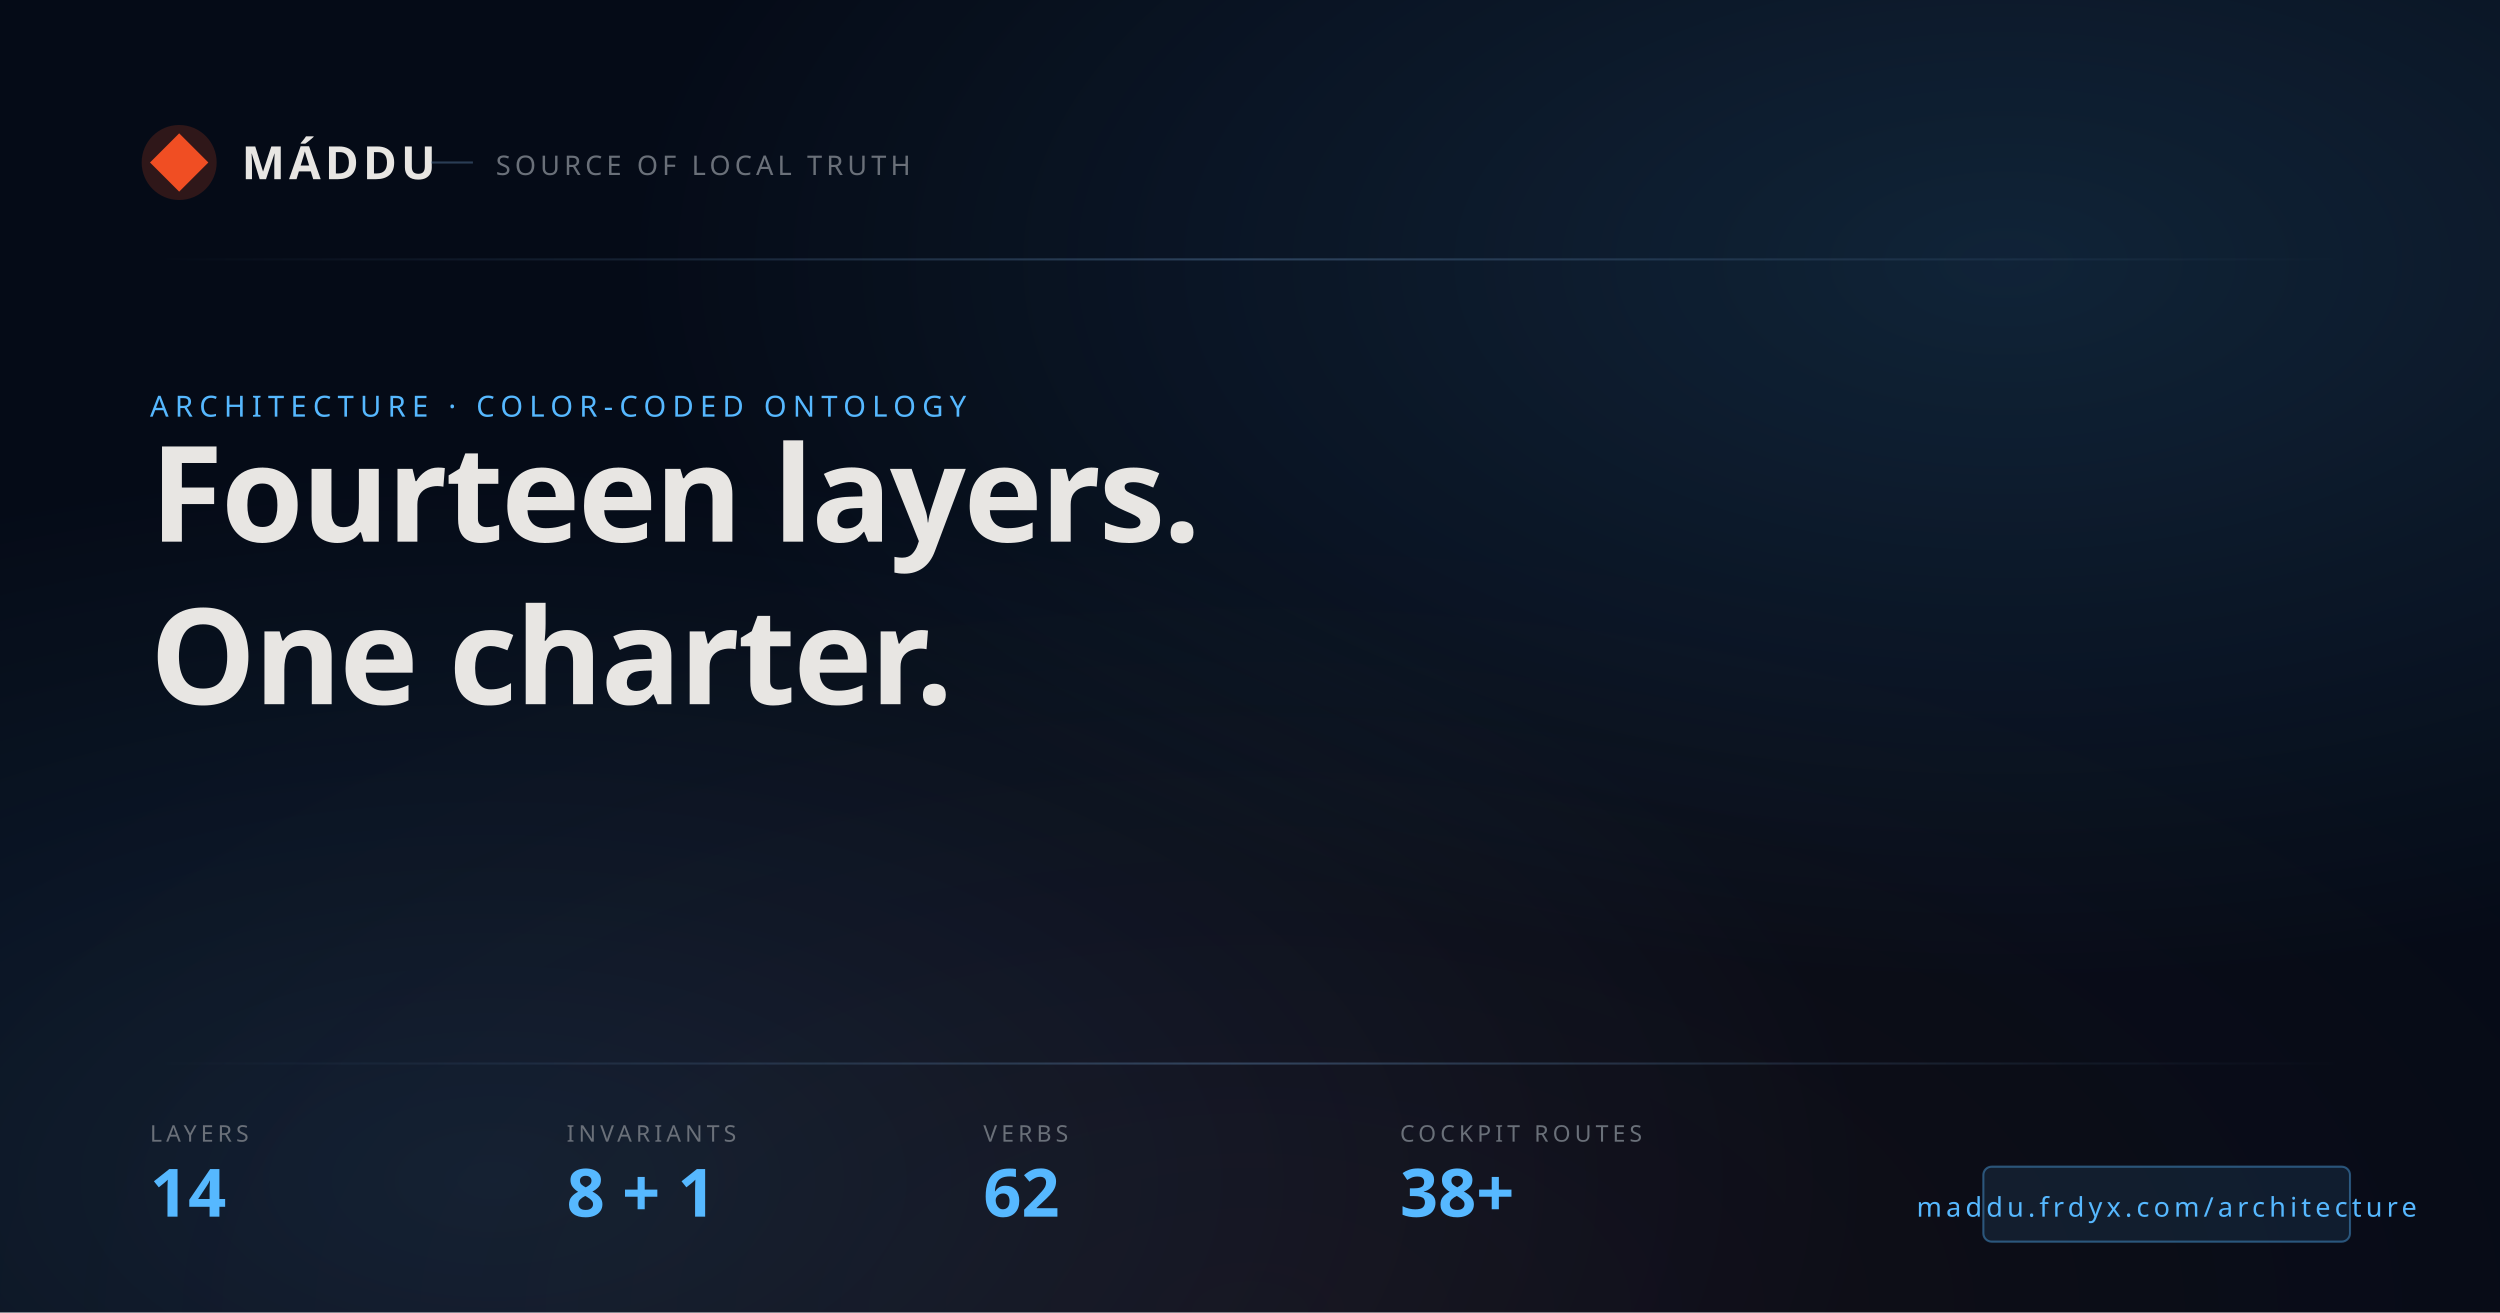
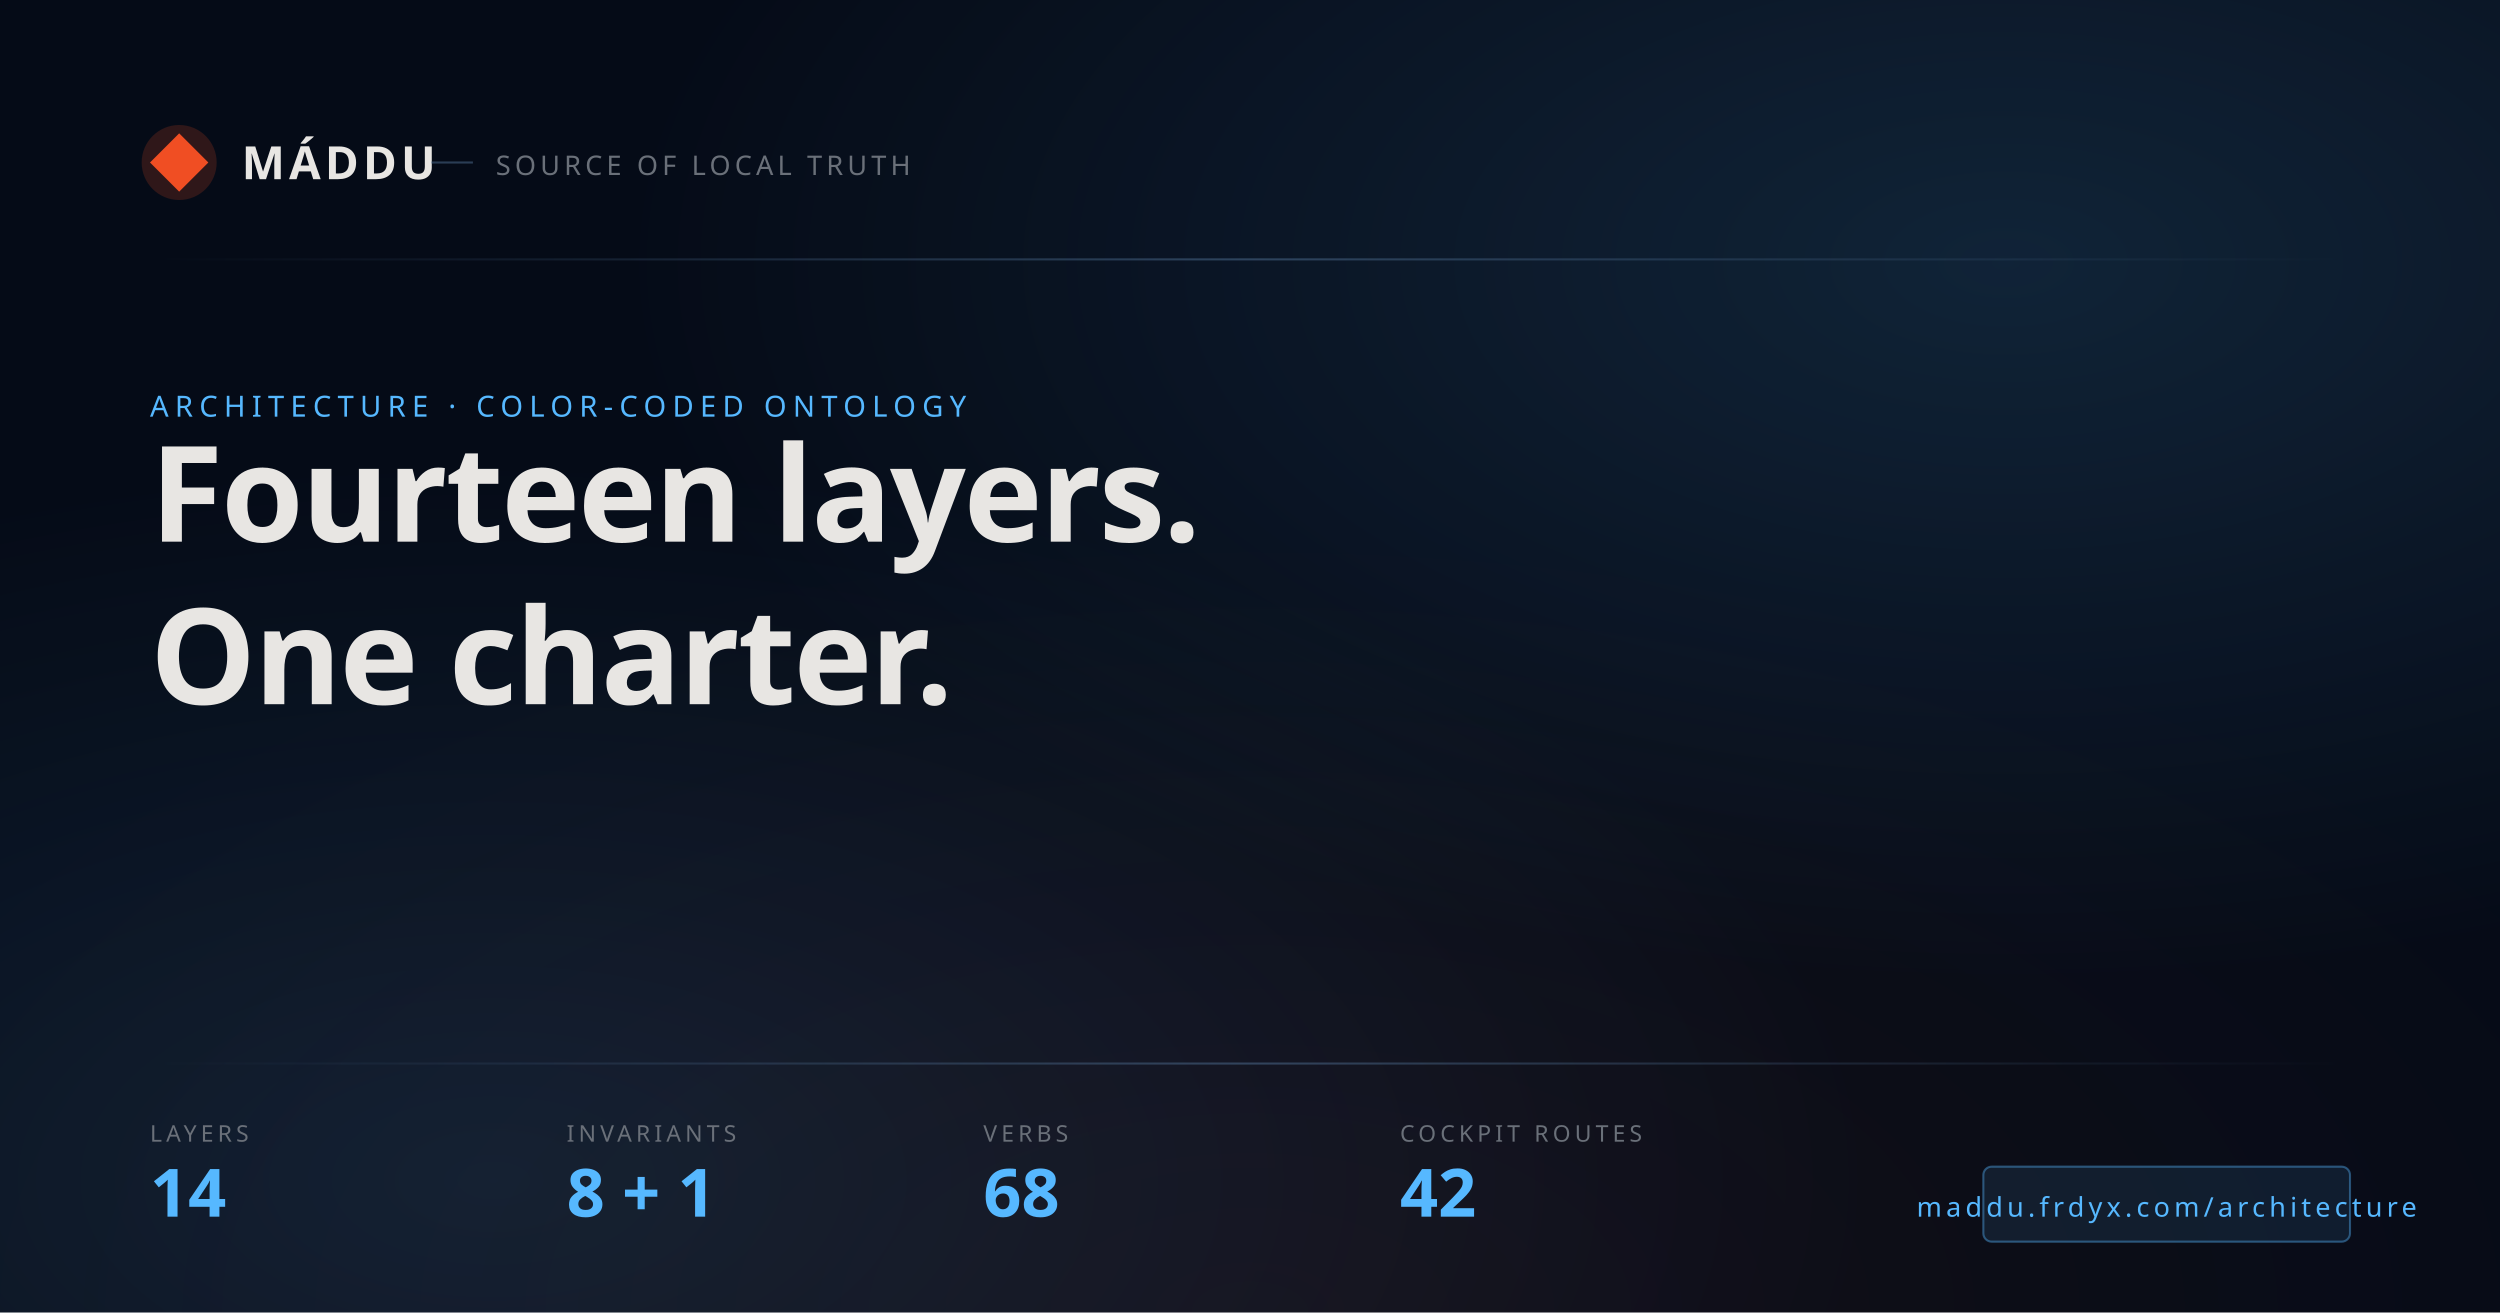
<svg xmlns="http://www.w3.org/2000/svg" width="1200" height="630" viewBox="0 0 1200 630">
  <defs>
    <radialGradient id="bg-accent2" cx="80%" cy="20%" r="55%">
      <stop offset="0%" stop-color="#56B8FF" stop-opacity="0.14" />
      <stop offset="100%" stop-color="#56B8FF" stop-opacity="0" />
    </radialGradient>
    <radialGradient id="bg-tone" cx="20%" cy="90%" r="55%">
      <stop offset="0%" stop-color="#56B8FF" stop-opacity="0.12" />
      <stop offset="100%" stop-color="#56B8FF" stop-opacity="0" />
    </radialGradient>
    <radialGradient id="bg-brand" cx="50%" cy="100%" r="60%">
      <stop offset="0%" stop-color="#F04E23" stop-opacity="0.06" />
      <stop offset="100%" stop-color="#F04E23" stop-opacity="0" />
    </radialGradient>
    <linearGradient id="hairline" x1="0" y1="0" x2="1" y2="0">
      <stop offset="0%" stop-color="#507195" stop-opacity="0" />
      <stop offset="50%" stop-color="#507195" stop-opacity="0.5" />
      <stop offset="100%" stop-color="#507195" stop-opacity="0" />
    </linearGradient>
  </defs>
  <rect width="1200" height="630" fill="#050B17" />
  <rect width="1200" height="630" fill="url(#bg-accent2)" />
  <rect width="1200" height="630" fill="url(#bg-tone)" />
  <rect width="1200" height="630" fill="url(#bg-brand)" />
  <g transform="translate(72, 64)">
    <circle cx="14" cy="14" r="18" fill="#F04E23" fill-opacity="0.18" />
    <path d="M14 0 L28 14 L14 28 L0 14 Z" fill="#F04E23" />
    <text x="44" y="22" fill="#E8E6E3" font-size="22" font-weight="700" font-family="IBM Plex Sans Condensed" letter-spacing="2">MÁDDU</text>
    <line x1="135" y1="14" x2="155" y2="14" stroke="#507195" stroke-opacity="0.5" stroke-width="1" />
    <text x="166" y="20" fill="#6a7079" font-size="13" font-family="IBM Plex Mono" letter-spacing="2">SOURCE OF LOCAL TRUTH</text>
  </g>
  <rect x="72" y="124" width="1056" height="1" fill="url(#hairline)" />
  <text x="72" y="200" fill="#56B8FF" font-size="14" font-family="IBM Plex Mono" font-weight="500" letter-spacing="3">ARCHITECTURE · COLOR-CODED ONTOLOGY</text>
  <text x="72" y="260" fill="#E8E6E3" font-size="64" font-weight="700" font-family="IBM Plex Sans Condensed" letter-spacing="-1">Fourteen layers.</text>
  <text x="72" y="338" fill="#E8E6E3" font-size="64" font-weight="700" font-family="IBM Plex Sans Condensed" letter-spacing="-1">One charter.</text>
  <rect x="72" y="510" width="1056" height="1" fill="url(#hairline)" />
  <g transform="translate(72, 548)">
    <g transform="translate(0, 0)">
      <text x="0" y="0" fill="#6a7079" font-size="11" font-family="IBM Plex Mono" font-weight="400" letter-spacing="2">LAYERS</text>
      <text x="0" y="36" fill="#56B8FF" font-size="32" font-weight="700" font-family="IBM Plex Sans Condensed">14</text>
    </g>
    <g transform="translate(200, 0)">
      <text x="0" y="0" fill="#6a7079" font-size="11" font-family="IBM Plex Mono" font-weight="400" letter-spacing="2">INVARIANTS</text>
      <text x="0" y="36" fill="#56B8FF" font-size="32" font-weight="700" font-family="IBM Plex Sans Condensed">8 + 1</text>
    </g>
    <g transform="translate(400, 0)">
      <text x="0" y="0" fill="#6a7079" font-size="11" font-family="IBM Plex Mono" font-weight="400" letter-spacing="2">VERBS</text>
-       <text x="0" y="36" fill="#56B8FF" font-size="32" font-weight="700" font-family="IBM Plex Sans Condensed">62</text>
+       <text x="0" y="36" fill="#56B8FF" font-size="32" font-weight="700" font-family="IBM Plex Sans Condensed">68</text>
    </g>
    <g transform="translate(600, 0)">
      <text x="0" y="0" fill="#6a7079" font-size="11" font-family="IBM Plex Mono" font-weight="400" letter-spacing="2">COCKPIT ROUTES</text>
-       <text x="0" y="36" fill="#56B8FF" font-size="32" font-weight="700" font-family="IBM Plex Sans Condensed">38+</text>
+       <text x="0" y="36" fill="#56B8FF" font-size="32" font-weight="700" font-family="IBM Plex Sans Condensed">42</text>
    </g>
    <g transform="translate(880, 12)">
      <rect x="0" y="0" width="176" height="36" rx="4" fill="#56B8FF" fill-opacity="0.10" stroke="#56B8FF" stroke-opacity="0.4" stroke-width="1" />
      <text x="88" y="24" fill="#56B8FF" font-size="13" font-family="IBM Plex Mono" font-weight="500" text-anchor="middle" letter-spacing="2">maddu.frdyx.com/architecture</text>
    </g>
  </g>
</svg>
